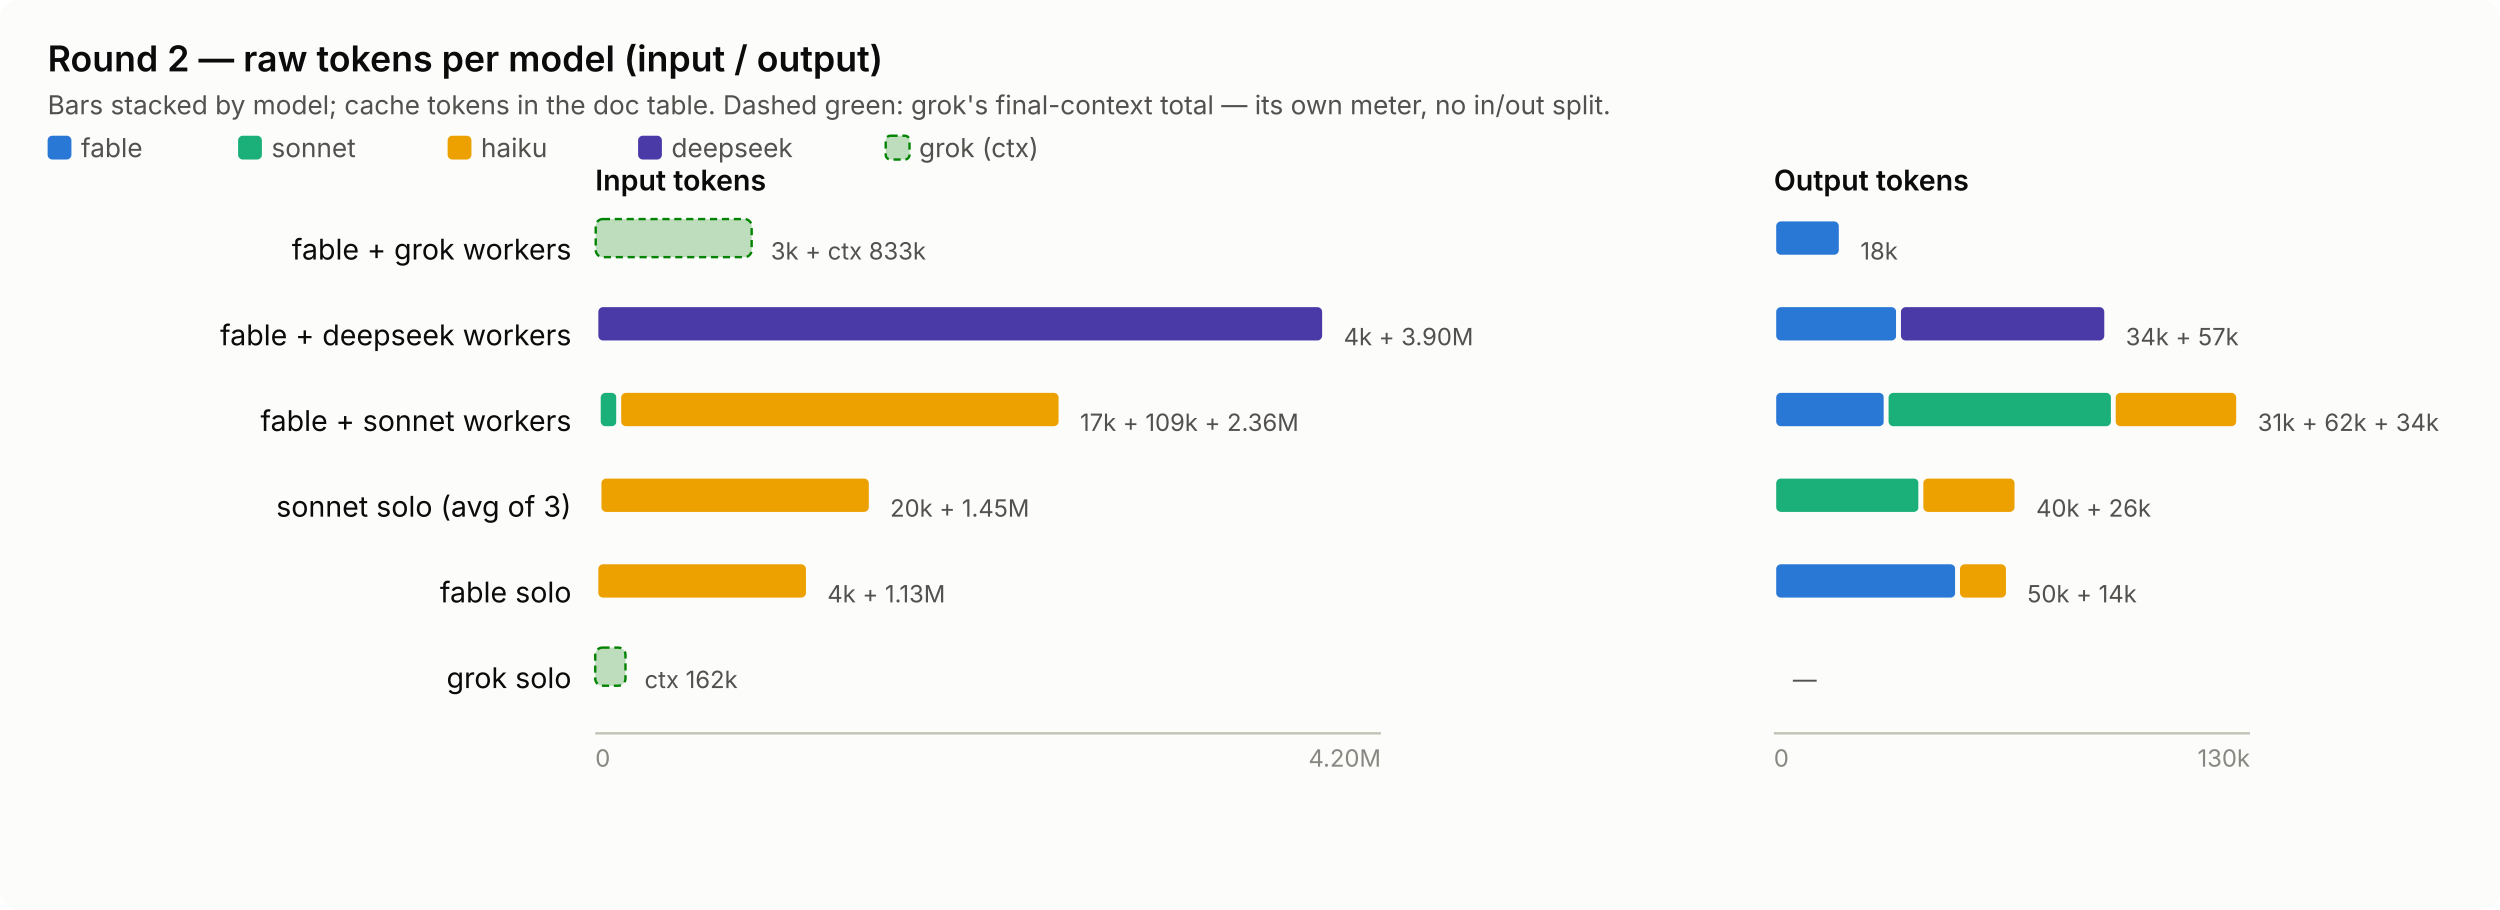
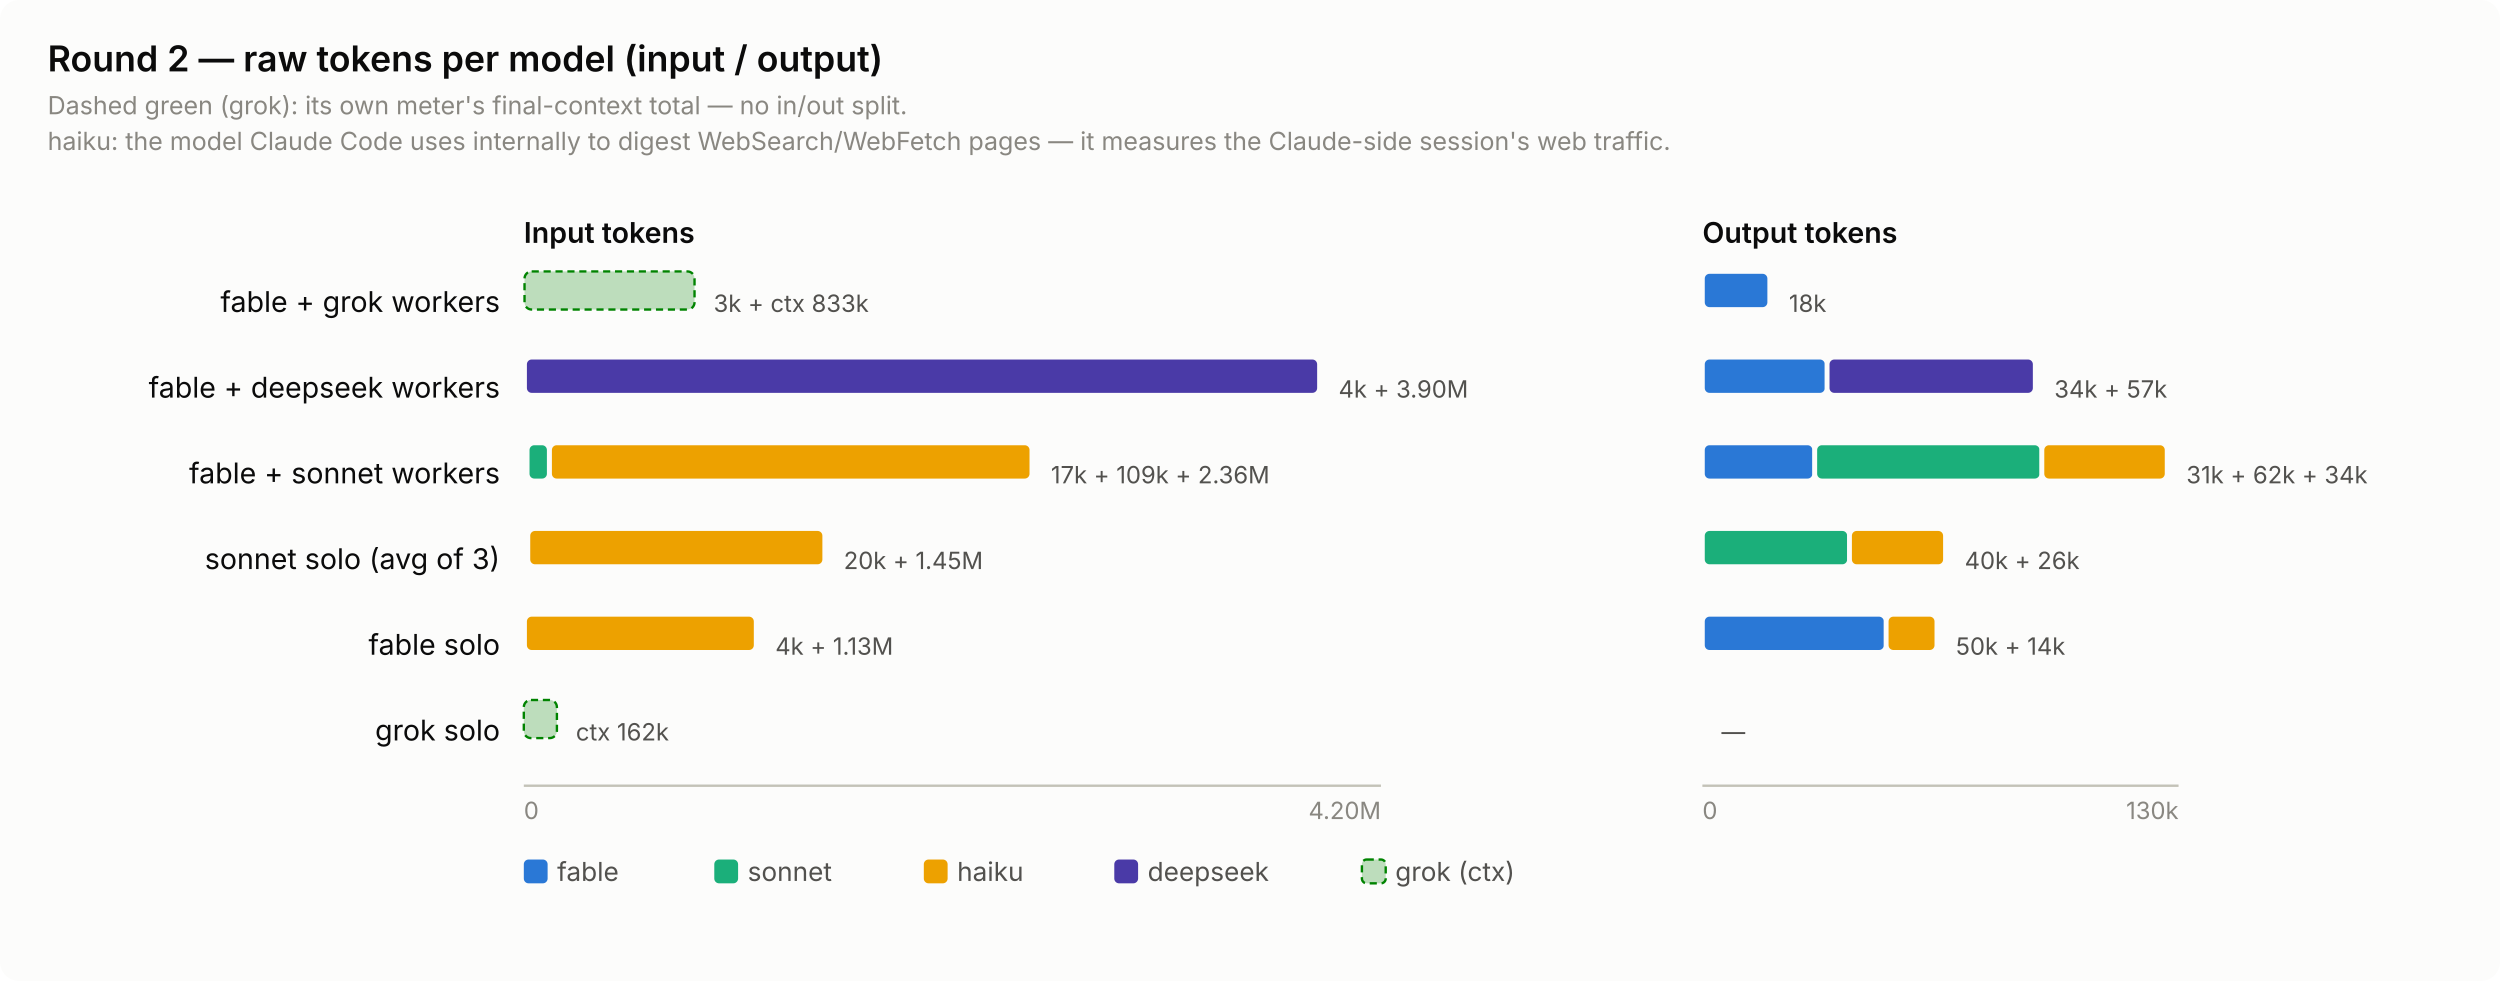
- <svg xmlns="http://www.w3.org/2000/svg" viewBox="0 0 1050 382" width="1050" height="382" role="img" aria-label="Round 2 raw tokens per model">
-   <rect width="1050" height="382" rx="8" fill="#fcfcfb" />
+ <svg xmlns="http://www.w3.org/2000/svg" viewBox="0 0 1050 412" width="1050" height="412" role="img" aria-label="Round 2 raw tokens per model">
+   <rect width="1050" height="412" rx="8" fill="#fcfcfb" />
  <text x="20" y="30" font-size="15" fill="#0b0b0b" text-anchor="start" font-weight="600" font-family="system-ui,-apple-system,Segoe UI,sans-serif">Round 2 — raw tokens per model (input / output)</text>
-   <text x="20" y="48" font-size="11" fill="#52514e" text-anchor="start" font-weight="normal" font-family="system-ui,-apple-system,Segoe UI,sans-serif">Bars stacked by model; cache tokens in the doc table. Dashed green: grok's final-context total — its own meter, no in/out split.</text>
-   <rect x="20" y="57" width="10" height="10" rx="2" fill="#2a78d6" />
-   <text x="34" y="66" font-size="11" fill="#52514e" text-anchor="start" font-weight="normal" font-family="system-ui,-apple-system,Segoe UI,sans-serif">fable</text>
-   <rect x="100" y="57" width="10" height="10" rx="2" fill="#1baf7a" />
-   <text x="114" y="66" font-size="11" fill="#52514e" text-anchor="start" font-weight="normal" font-family="system-ui,-apple-system,Segoe UI,sans-serif">sonnet</text>
-   <rect x="188" y="57" width="10" height="10" rx="2" fill="#eda100" />
-   <text x="202" y="66" font-size="11" fill="#52514e" text-anchor="start" font-weight="normal" font-family="system-ui,-apple-system,Segoe UI,sans-serif">haiku</text>
-   <rect x="268" y="57" width="10" height="10" rx="2" fill="#4a3aa7" />
-   <text x="282" y="66" font-size="11" fill="#52514e" text-anchor="start" font-weight="normal" font-family="system-ui,-apple-system,Segoe UI,sans-serif">deepseek</text>
-   <rect x="372" y="57" width="10" height="10" rx="2" fill="#008300" fill-opacity="0.25" stroke="#008300" stroke-dasharray="3,2" />
-   <text x="386" y="66" font-size="11" fill="#52514e" text-anchor="start" font-weight="normal" font-family="system-ui,-apple-system,Segoe UI,sans-serif">grok (ctx)</text>
-   <text x="250" y="80" font-size="12" fill="#0b0b0b" text-anchor="start" font-weight="600" font-family="system-ui,-apple-system,Segoe UI,sans-serif">Input tokens</text>
-   <text x="240" y="109" font-size="12" fill="#0b0b0b" text-anchor="end" font-weight="normal" font-family="system-ui,-apple-system,Segoe UI,sans-serif">fable + grok workers</text>
-   <rect x="250.2" y="92" width="65.5" height="16" rx="3" fill="#008300" fill-opacity="0.25" stroke="#008300" stroke-dasharray="3,2" />
-   <text x="323.721" y="109" font-size="10" fill="#52514e" text-anchor="start" font-weight="normal" font-family="system-ui,-apple-system,Segoe UI,sans-serif">3k + ctx 833k</text>
-   <text x="240" y="145" font-size="12" fill="#0b0b0b" text-anchor="end" font-weight="normal" font-family="system-ui,-apple-system,Segoe UI,sans-serif">fable + deepseek workers</text>
-   <rect x="250.3" y="128" width="306.0" height="16" rx="3" fill="#4a3aa7" stroke="#fcfcfb" stroke-width="2" />
-   <text x="564.324" y="145" font-size="10" fill="#52514e" text-anchor="start" font-weight="normal" font-family="system-ui,-apple-system,Segoe UI,sans-serif">4k + 3.90M</text>
-   <text x="240" y="181" font-size="12" fill="#0b0b0b" text-anchor="end" font-weight="normal" font-family="system-ui,-apple-system,Segoe UI,sans-serif">fable + sonnet workers</text>
-   <rect x="250.0" y="164" width="1.5" height="16" rx="3" fill="#2a78d6" stroke="#fcfcfb" stroke-width="2" />
-   <rect x="251.3" y="164" width="8.6" height="16" rx="3" fill="#1baf7a" stroke="#fcfcfb" stroke-width="2" />
-   <rect x="259.9" y="164" width="185.7" height="16" rx="3" fill="#eda100" stroke="#fcfcfb" stroke-width="2" />
-   <text x="453.585" y="181" font-size="10" fill="#52514e" text-anchor="start" font-weight="normal" font-family="system-ui,-apple-system,Segoe UI,sans-serif">17k + 109k + 2.36M</text>
-   <text x="240" y="217" font-size="12" fill="#0b0b0b" text-anchor="end" font-weight="normal" font-family="system-ui,-apple-system,Segoe UI,sans-serif">sonnet solo (avg of 3)</text>
-   <rect x="250.0" y="200" width="1.6" height="16" rx="3" fill="#1baf7a" stroke="#fcfcfb" stroke-width="2" />
-   <rect x="251.6" y="200" width="114.3" height="16" rx="3" fill="#eda100" stroke="#fcfcfb" stroke-width="2" />
-   <text x="373.83" y="217" font-size="10" fill="#52514e" text-anchor="start" font-weight="normal" font-family="system-ui,-apple-system,Segoe UI,sans-serif">20k + 1.45M</text>
-   <text x="240" y="253" font-size="12" fill="#0b0b0b" text-anchor="end" font-weight="normal" font-family="system-ui,-apple-system,Segoe UI,sans-serif">fable solo</text>
-   <rect x="250.3" y="236" width="89.2" height="16" rx="3" fill="#eda100" stroke="#fcfcfb" stroke-width="2" />
-   <text x="347.473" y="253" font-size="10" fill="#52514e" text-anchor="start" font-weight="normal" font-family="system-ui,-apple-system,Segoe UI,sans-serif">4k + 1.13M</text>
-   <text x="240" y="289" font-size="12" fill="#0b0b0b" text-anchor="end" font-weight="normal" font-family="system-ui,-apple-system,Segoe UI,sans-serif">grok solo</text>
-   <rect x="250.0" y="272" width="12.7" height="16" rx="3" fill="#008300" fill-opacity="0.25" stroke="#008300" stroke-dasharray="3,2" />
-   <text x="270.703" y="289" font-size="10" fill="#52514e" text-anchor="start" font-weight="normal" font-family="system-ui,-apple-system,Segoe UI,sans-serif">ctx 162k</text>
-   <line x1="250" y1="308" x2="580" y2="308" stroke="#c3c2b7" />
-   <text x="250" y="322" font-size="10" fill="#898781" text-anchor="start" font-weight="normal" font-family="system-ui,-apple-system,Segoe UI,sans-serif">0</text>
-   <text x="580" y="322" font-size="10" fill="#898781" text-anchor="end" font-weight="normal" font-family="system-ui,-apple-system,Segoe UI,sans-serif">4.20M</text>
-   <text x="745" y="80" font-size="12" fill="#0b0b0b" text-anchor="start" font-weight="600" font-family="system-ui,-apple-system,Segoe UI,sans-serif">Output tokens</text>
-   <rect x="745.0" y="92" width="28.3" height="16" rx="3" fill="#2a78d6" stroke="#fcfcfb" stroke-width="2" />
-   <text x="781.338" y="109" font-size="10" fill="#52514e" text-anchor="start" font-weight="normal" font-family="system-ui,-apple-system,Segoe UI,sans-serif">18k</text>
-   <rect x="745.0" y="128" width="52.4" height="16" rx="3" fill="#2a78d6" stroke="#fcfcfb" stroke-width="2" />
-   <rect x="797.4" y="128" width="87.4" height="16" rx="3" fill="#4a3aa7" stroke="#fcfcfb" stroke-width="2" />
-   <text x="892.798" y="145" font-size="10" fill="#52514e" text-anchor="start" font-weight="normal" font-family="system-ui,-apple-system,Segoe UI,sans-serif">34k + 57k</text>
-   <rect x="745.0" y="164" width="47.2" height="16" rx="3" fill="#2a78d6" stroke="#fcfcfb" stroke-width="2" />
-   <rect x="792.2" y="164" width="95.4" height="16" rx="3" fill="#1baf7a" stroke="#fcfcfb" stroke-width="2" />
-   <rect x="887.6" y="164" width="52.6" height="16" rx="3" fill="#eda100" stroke="#fcfcfb" stroke-width="2" />
-   <text x="948.251" y="181" font-size="10" fill="#52514e" text-anchor="start" font-weight="normal" font-family="system-ui,-apple-system,Segoe UI,sans-serif">31k + 62k + 34k</text>
-   <rect x="745.0" y="200" width="61.8" height="16" rx="3" fill="#1baf7a" stroke="#fcfcfb" stroke-width="2" />
-   <rect x="806.8" y="200" width="40.3" height="16" rx="3" fill="#eda100" stroke="#fcfcfb" stroke-width="2" />
-   <text x="855.143" y="217" font-size="10" fill="#52514e" text-anchor="start" font-weight="normal" font-family="system-ui,-apple-system,Segoe UI,sans-serif">40k + 26k</text>
-   <rect x="745.0" y="236" width="77.2" height="16" rx="3" fill="#2a78d6" stroke="#fcfcfb" stroke-width="2" />
-   <rect x="822.2" y="236" width="21.3" height="16" rx="3" fill="#eda100" stroke="#fcfcfb" stroke-width="2" />
-   <text x="851.451" y="253" font-size="10" fill="#52514e" text-anchor="start" font-weight="normal" font-family="system-ui,-apple-system,Segoe UI,sans-serif">50k + 14k</text>
-   <text x="753.0" y="289" font-size="10" fill="#52514e" text-anchor="start" font-weight="normal" font-family="system-ui,-apple-system,Segoe UI,sans-serif">—</text>
-   <line x1="745" y1="308" x2="945" y2="308" stroke="#c3c2b7" />
-   <text x="745" y="322" font-size="10" fill="#898781" text-anchor="start" font-weight="normal" font-family="system-ui,-apple-system,Segoe UI,sans-serif">0</text>
-   <text x="945" y="322" font-size="10" fill="#898781" text-anchor="end" font-weight="normal" font-family="system-ui,-apple-system,Segoe UI,sans-serif">130k</text>
+   <text x="20" y="48" font-size="10.5" fill="#898781" text-anchor="start" font-weight="normal" font-family="system-ui,-apple-system,Segoe UI,sans-serif">Dashed green (grok): its own meter's final-context total — no in/out split.</text>
+   <text x="20" y="63" font-size="10.5" fill="#898781" text-anchor="start" font-weight="normal" font-family="system-ui,-apple-system,Segoe UI,sans-serif">haiku: the model Claude Code uses internally to digest WebSearch/WebFetch pages — it measures the Claude-side session's web traffic.</text>
+   <text x="220" y="102" font-size="12" fill="#0b0b0b" text-anchor="start" font-weight="600" font-family="system-ui,-apple-system,Segoe UI,sans-serif">Input tokens</text>
+   <text x="210" y="131" font-size="12" fill="#0b0b0b" text-anchor="end" font-weight="normal" font-family="system-ui,-apple-system,Segoe UI,sans-serif">fable + grok workers</text>
+   <rect x="220.3" y="114" width="71.4" height="16" rx="3" fill="#008300" fill-opacity="0.25" stroke="#008300" stroke-dasharray="3,2" />
+   <text x="299.696" y="131" font-size="10" fill="#52514e" text-anchor="start" font-weight="normal" font-family="system-ui,-apple-system,Segoe UI,sans-serif">3k + ctx 833k</text>
+   <text x="210" y="167" font-size="12" fill="#0b0b0b" text-anchor="end" font-weight="normal" font-family="system-ui,-apple-system,Segoe UI,sans-serif">fable + deepseek workers</text>
+   <rect x="220.3" y="150" width="333.9" height="16" rx="3" fill="#4a3aa7" stroke="#fcfcfb" stroke-width="2" />
+   <text x="562.171" y="167" font-size="10" fill="#52514e" text-anchor="start" font-weight="normal" font-family="system-ui,-apple-system,Segoe UI,sans-serif">4k + 3.90M</text>
+   <text x="210" y="203" font-size="12" fill="#0b0b0b" text-anchor="end" font-weight="normal" font-family="system-ui,-apple-system,Segoe UI,sans-serif">fable + sonnet workers</text>
+   <rect x="220.0" y="186" width="1.5" height="16" rx="3" fill="#2a78d6" stroke="#fcfcfb" stroke-width="2" />
+   <rect x="221.4" y="186" width="9.3" height="16" rx="3" fill="#1baf7a" stroke="#fcfcfb" stroke-width="2" />
+   <rect x="230.8" y="186" width="202.6" height="16" rx="3" fill="#eda100" stroke="#fcfcfb" stroke-width="2" />
+   <text x="441.365" y="203" font-size="10" fill="#52514e" text-anchor="start" font-weight="normal" font-family="system-ui,-apple-system,Segoe UI,sans-serif">17k + 109k + 2.36M</text>
+   <text x="210" y="239" font-size="12" fill="#0b0b0b" text-anchor="end" font-weight="normal" font-family="system-ui,-apple-system,Segoe UI,sans-serif">sonnet solo (avg of 3)</text>
+   <rect x="220.0" y="222" width="1.7" height="16" rx="3" fill="#1baf7a" stroke="#fcfcfb" stroke-width="2" />
+   <rect x="221.7" y="222" width="124.7" height="16" rx="3" fill="#eda100" stroke="#fcfcfb" stroke-width="2" />
+   <text x="354.36" y="239" font-size="10" fill="#52514e" text-anchor="start" font-weight="normal" font-family="system-ui,-apple-system,Segoe UI,sans-serif">20k + 1.45M</text>
+   <text x="210" y="275" font-size="12" fill="#0b0b0b" text-anchor="end" font-weight="normal" font-family="system-ui,-apple-system,Segoe UI,sans-serif">fable solo</text>
+   <rect x="220.3" y="258" width="97.3" height="16" rx="3" fill="#eda100" stroke="#fcfcfb" stroke-width="2" />
+   <text x="325.607" y="275" font-size="10" fill="#52514e" text-anchor="start" font-weight="normal" font-family="system-ui,-apple-system,Segoe UI,sans-serif">4k + 1.13M</text>
+   <text x="210" y="311" font-size="12" fill="#0b0b0b" text-anchor="end" font-weight="normal" font-family="system-ui,-apple-system,Segoe UI,sans-serif">grok solo</text>
+   <rect x="220.0" y="294" width="13.9" height="16" rx="3" fill="#008300" fill-opacity="0.25" stroke="#008300" stroke-dasharray="3,2" />
+   <text x="241.858" y="311" font-size="10" fill="#52514e" text-anchor="start" font-weight="normal" font-family="system-ui,-apple-system,Segoe UI,sans-serif">ctx 162k</text>
+   <line x1="220" y1="330" x2="580" y2="330" stroke="#c3c2b7" />
+   <text x="220" y="344" font-size="10" fill="#898781" text-anchor="start" font-weight="normal" font-family="system-ui,-apple-system,Segoe UI,sans-serif">0</text>
+   <text x="580" y="344" font-size="10" fill="#898781" text-anchor="end" font-weight="normal" font-family="system-ui,-apple-system,Segoe UI,sans-serif">4.20M</text>
+   <text x="715" y="102" font-size="12" fill="#0b0b0b" text-anchor="start" font-weight="600" font-family="system-ui,-apple-system,Segoe UI,sans-serif">Output tokens</text>
+   <rect x="715.0" y="114" width="28.3" height="16" rx="3" fill="#2a78d6" stroke="#fcfcfb" stroke-width="2" />
+   <text x="751.338" y="131" font-size="10" fill="#52514e" text-anchor="start" font-weight="normal" font-family="system-ui,-apple-system,Segoe UI,sans-serif">18k</text>
+   <rect x="715.0" y="150" width="52.4" height="16" rx="3" fill="#2a78d6" stroke="#fcfcfb" stroke-width="2" />
+   <rect x="767.4" y="150" width="87.4" height="16" rx="3" fill="#4a3aa7" stroke="#fcfcfb" stroke-width="2" />
+   <text x="862.798" y="167" font-size="10" fill="#52514e" text-anchor="start" font-weight="normal" font-family="system-ui,-apple-system,Segoe UI,sans-serif">34k + 57k</text>
+   <rect x="715.0" y="186" width="47.2" height="16" rx="3" fill="#2a78d6" stroke="#fcfcfb" stroke-width="2" />
+   <rect x="762.2" y="186" width="95.4" height="16" rx="3" fill="#1baf7a" stroke="#fcfcfb" stroke-width="2" />
+   <rect x="857.6" y="186" width="52.6" height="16" rx="3" fill="#eda100" stroke="#fcfcfb" stroke-width="2" />
+   <text x="918.251" y="203" font-size="10" fill="#52514e" text-anchor="start" font-weight="normal" font-family="system-ui,-apple-system,Segoe UI,sans-serif">31k + 62k + 34k</text>
+   <rect x="715.0" y="222" width="61.8" height="16" rx="3" fill="#1baf7a" stroke="#fcfcfb" stroke-width="2" />
+   <rect x="776.8" y="222" width="40.3" height="16" rx="3" fill="#eda100" stroke="#fcfcfb" stroke-width="2" />
+   <text x="825.143" y="239" font-size="10" fill="#52514e" text-anchor="start" font-weight="normal" font-family="system-ui,-apple-system,Segoe UI,sans-serif">40k + 26k</text>
+   <rect x="715.0" y="258" width="77.2" height="16" rx="3" fill="#2a78d6" stroke="#fcfcfb" stroke-width="2" />
+   <rect x="792.2" y="258" width="21.3" height="16" rx="3" fill="#eda100" stroke="#fcfcfb" stroke-width="2" />
+   <text x="821.451" y="275" font-size="10" fill="#52514e" text-anchor="start" font-weight="normal" font-family="system-ui,-apple-system,Segoe UI,sans-serif">50k + 14k</text>
+   <text x="723.0" y="311" font-size="10" fill="#52514e" text-anchor="start" font-weight="normal" font-family="system-ui,-apple-system,Segoe UI,sans-serif">—</text>
+   <line x1="715" y1="330" x2="915" y2="330" stroke="#c3c2b7" />
+   <text x="715" y="344" font-size="10" fill="#898781" text-anchor="start" font-weight="normal" font-family="system-ui,-apple-system,Segoe UI,sans-serif">0</text>
+   <text x="915" y="344" font-size="10" fill="#898781" text-anchor="end" font-weight="normal" font-family="system-ui,-apple-system,Segoe UI,sans-serif">130k</text>
+   <rect x="220" y="361" width="10" height="10" rx="2" fill="#2a78d6" />
+   <text x="234" y="370" font-size="11" fill="#52514e" text-anchor="start" font-weight="normal" font-family="system-ui,-apple-system,Segoe UI,sans-serif">fable</text>
+   <rect x="300" y="361" width="10" height="10" rx="2" fill="#1baf7a" />
+   <text x="314" y="370" font-size="11" fill="#52514e" text-anchor="start" font-weight="normal" font-family="system-ui,-apple-system,Segoe UI,sans-serif">sonnet</text>
+   <rect x="388" y="361" width="10" height="10" rx="2" fill="#eda100" />
+   <text x="402" y="370" font-size="11" fill="#52514e" text-anchor="start" font-weight="normal" font-family="system-ui,-apple-system,Segoe UI,sans-serif">haiku</text>
+   <rect x="468" y="361" width="10" height="10" rx="2" fill="#4a3aa7" />
+   <text x="482" y="370" font-size="11" fill="#52514e" text-anchor="start" font-weight="normal" font-family="system-ui,-apple-system,Segoe UI,sans-serif">deepseek</text>
+   <rect x="572" y="361" width="10" height="10" rx="2" fill="#008300" fill-opacity="0.25" stroke="#008300" stroke-dasharray="3,2" />
+   <text x="586" y="370" font-size="11" fill="#52514e" text-anchor="start" font-weight="normal" font-family="system-ui,-apple-system,Segoe UI,sans-serif">grok (ctx)</text>
</svg>
